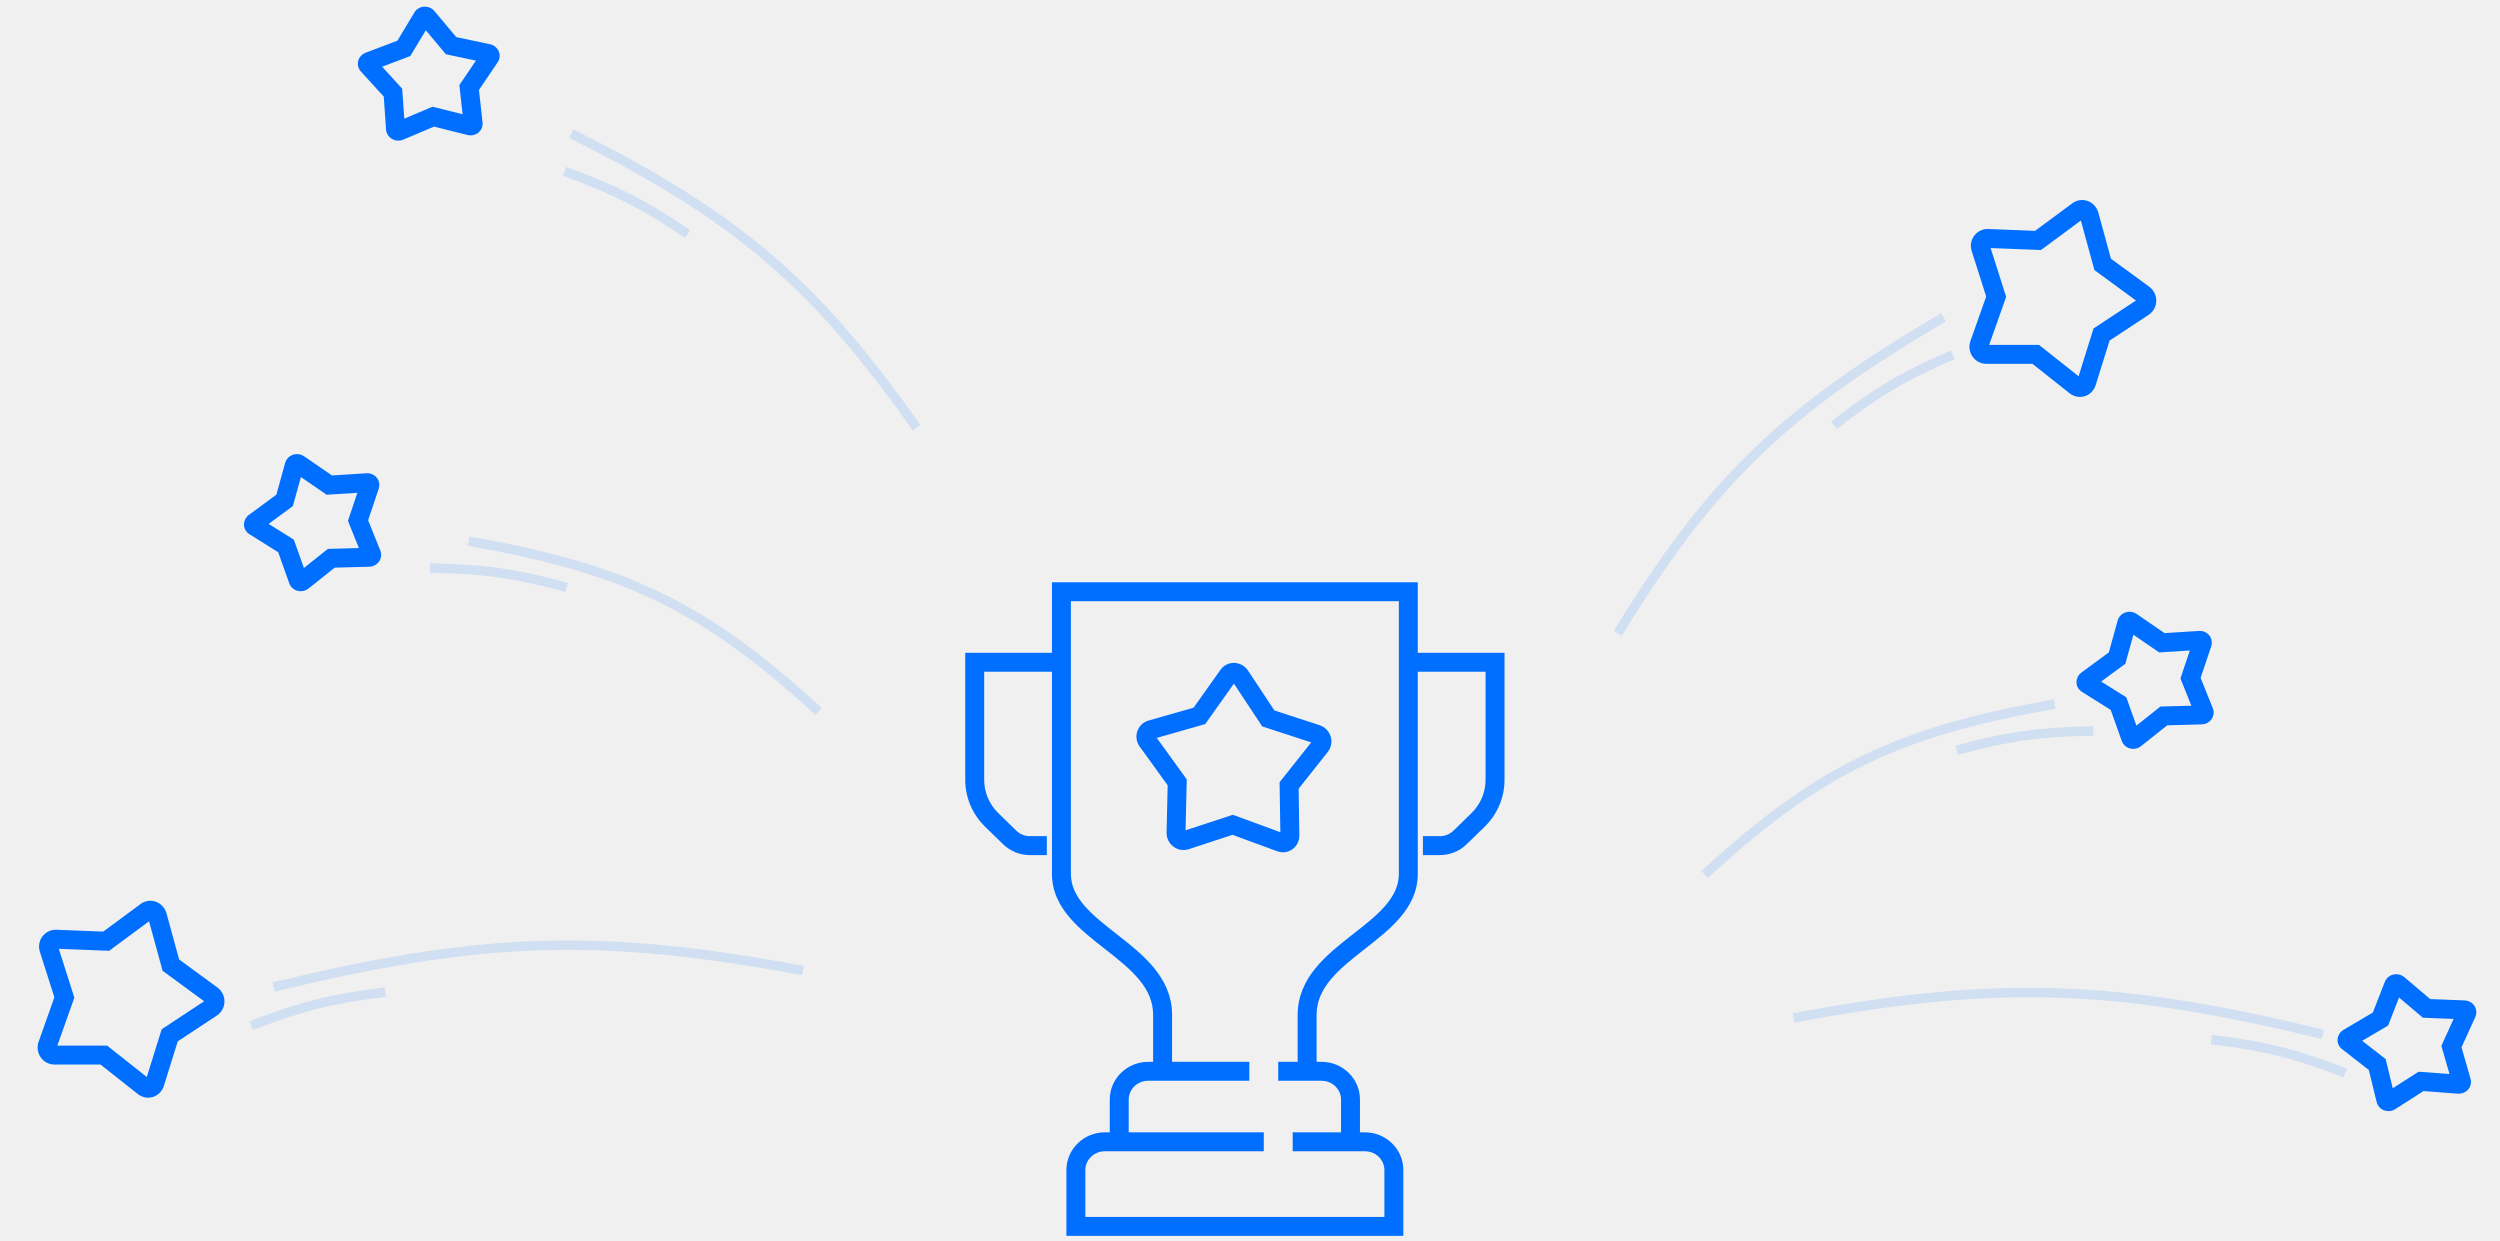
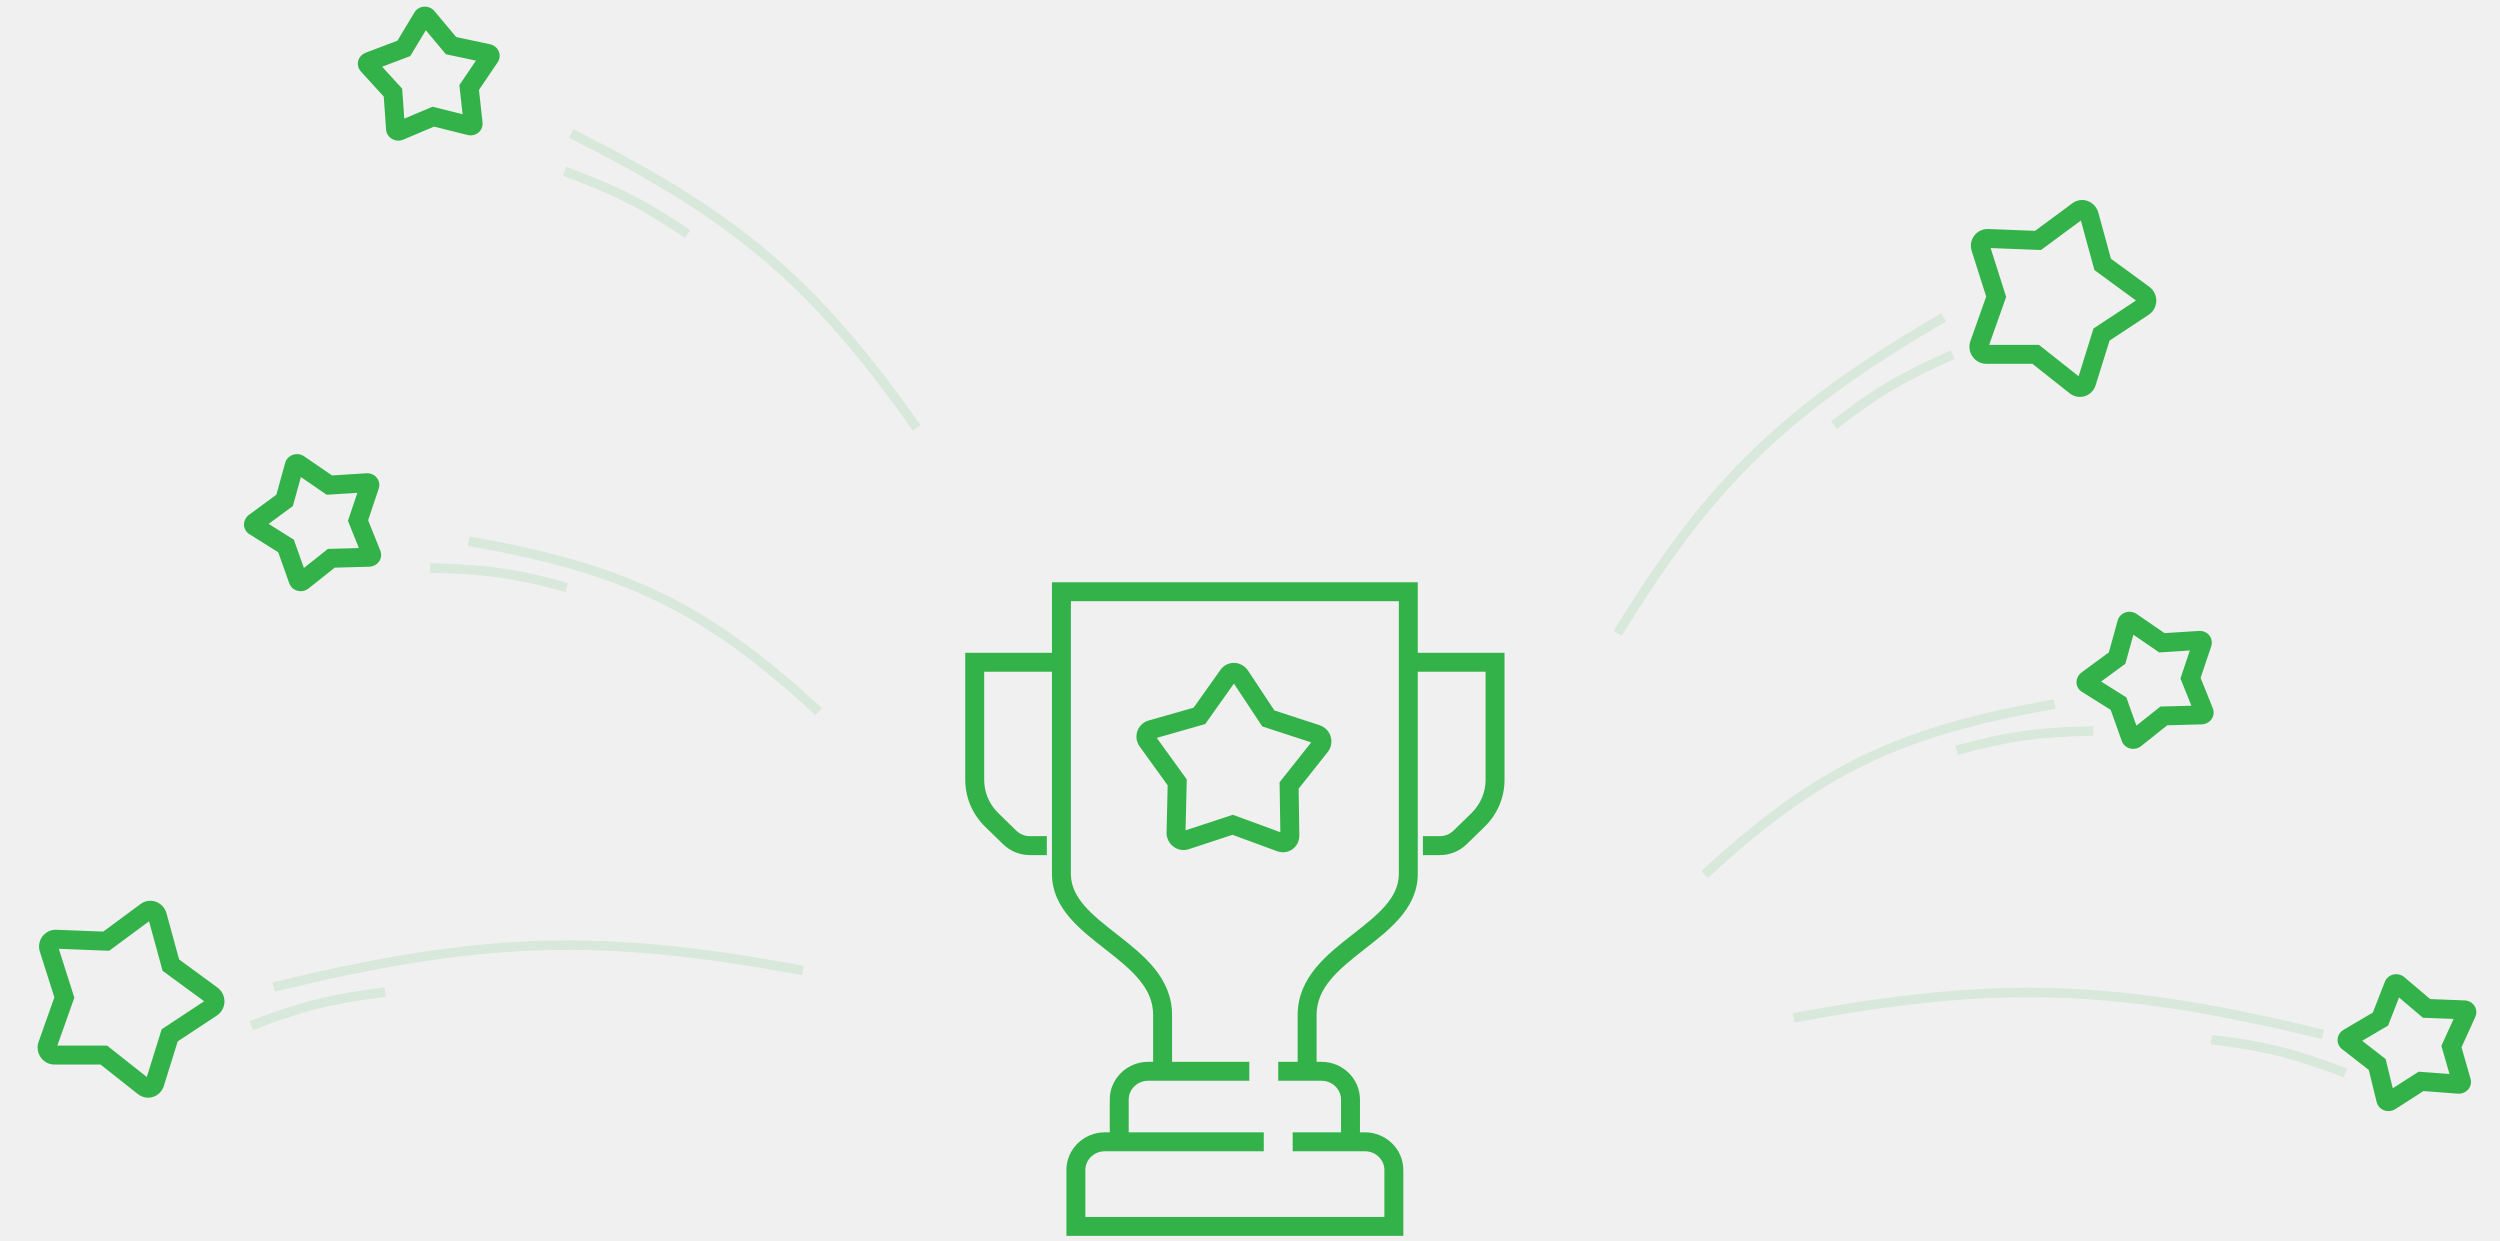
<svg xmlns="http://www.w3.org/2000/svg" width="264" height="131" viewBox="0 0 264 131" fill="none">
  <g clip-path="url(#clip0_1459_12616)">
-     <path fill-rule="evenodd" clip-rule="evenodd" d="M111.086 61.488H149.718V92.275C149.718 94.16 148.905 95.673 147.805 96.947C146.777 98.136 145.437 99.184 144.18 100.167C144.117 100.216 144.054 100.265 143.992 100.314C142.643 101.37 141.397 102.367 140.477 103.492C139.577 104.592 139.033 105.764 139.033 107.169V113.127H137.033V107.169C137.033 105.179 137.825 103.575 138.929 102.226C140.012 100.901 141.437 99.774 142.759 98.739C142.8 98.707 142.842 98.675 142.883 98.643C144.195 97.616 145.395 96.677 146.291 95.639C147.195 94.593 147.718 93.526 147.718 92.275V63.488H113.086V92.275C113.086 93.526 113.609 94.593 114.512 95.639C115.408 96.677 116.608 97.616 117.921 98.643C117.962 98.675 118.003 98.707 118.044 98.739C119.366 99.774 120.792 100.901 121.875 102.226C122.978 103.575 123.77 105.179 123.77 107.169V113.127H121.77V107.169C121.77 105.764 121.227 104.592 120.327 103.492C119.407 102.367 118.161 101.37 116.812 100.314C116.749 100.265 116.687 100.216 116.624 100.167C115.366 99.184 114.026 98.136 112.999 96.947C111.899 95.673 111.086 94.16 111.086 92.275V61.488Z" fill="#006FFF" />
-     <path fill-rule="evenodd" clip-rule="evenodd" d="M126.046 74.73L121.268 76.093C120.757 76.245 120.347 76.617 120.147 77.106L120.101 77.221C119.916 77.763 120.01 78.368 120.354 78.842L123.307 82.933L123.189 87.911C123.175 88.49 123.443 89.051 123.91 89.402C124.376 89.754 124.975 89.856 125.523 89.678L130.153 88.158L134.872 89.892C135.416 90.091 136.016 90.013 136.483 89.68C136.943 89.35 137.217 88.805 137.209 88.228L137.136 83.286L140.219 79.4C140.576 78.943 140.689 78.334 140.517 77.768C140.343 77.206 139.908 76.765 139.352 76.582L134.576 75.025L131.789 70.809C131.461 70.321 130.921 70.021 130.346 70.001C129.764 69.983 129.225 70.253 128.888 70.724L126.046 74.73ZM130.302 72.188L127.271 76.46L122.155 77.92L125.322 82.307L125.195 87.681L130.19 86.041L135.204 87.883L135.125 82.602L138.463 78.396L133.293 76.711L130.302 72.188Z" fill="#006FFF" />
-     <path fill-rule="evenodd" clip-rule="evenodd" d="M101.93 68.938H112.088V70.938H103.93V82.359C103.93 83.666 104.46 84.928 105.414 85.858L107.306 87.705C107.701 88.09 108.214 88.299 108.76 88.299H110.546V90.299H108.76C107.688 90.299 106.675 89.883 105.91 89.136L104.017 87.289C102.681 85.986 101.93 84.209 101.93 82.359V68.938Z" fill="#006FFF" />
-     <path fill-rule="evenodd" clip-rule="evenodd" d="M156.877 70.938H148.719V68.938H158.877V82.359C158.877 84.209 158.125 85.986 156.789 87.289L154.897 89.136C154.131 89.883 153.118 90.299 152.046 90.299H150.26V88.299H152.046C152.592 88.299 153.105 88.09 153.5 87.705L155.392 85.858C156.346 84.928 156.877 83.666 156.877 82.359V70.938Z" fill="#006FFF" />
-     <path fill-rule="evenodd" clip-rule="evenodd" d="M139.559 114.129H134.98V112.129H139.559C141.767 112.129 143.612 113.894 143.612 116.108V120.576H141.612V116.108C141.612 115.045 140.709 114.129 139.559 114.129Z" fill="#006FFF" />
-     <path fill-rule="evenodd" clip-rule="evenodd" d="M121.244 114.129C120.094 114.129 119.191 115.045 119.191 116.108V120.576H117.191V116.108C117.191 113.894 119.036 112.129 121.244 112.129H131.928V114.129H121.244Z" fill="#006FFF" />
-     <path fill-rule="evenodd" clip-rule="evenodd" d="M116.666 121.574C115.516 121.574 114.613 122.49 114.613 123.553V128.51H146.192V123.553C146.192 122.49 145.29 121.574 144.14 121.574H136.508V119.574H144.14C146.348 119.574 148.192 121.339 148.192 123.553V130.51H112.613V123.553C112.613 121.339 114.458 119.574 116.666 119.574H133.455V121.574H116.666Z" fill="#006FFF" />
+     <path fill-rule="evenodd" clip-rule="evenodd" d="M111.086 61.488H149.718V92.275C149.718 94.16 148.905 95.673 147.805 96.947C146.777 98.136 145.437 99.184 144.18 100.167C144.117 100.216 144.054 100.265 143.992 100.314C142.643 101.37 141.397 102.367 140.477 103.492C139.577 104.592 139.033 105.764 139.033 107.169V113.127H137.033V107.169C137.033 105.179 137.825 103.575 138.929 102.226C140.012 100.901 141.437 99.774 142.759 98.739C142.8 98.707 142.842 98.675 142.883 98.643C144.195 97.616 145.395 96.677 146.291 95.639C147.195 94.593 147.718 93.526 147.718 92.275V63.488H113.086V92.275C113.086 93.526 113.609 94.593 114.512 95.639C115.408 96.677 116.608 97.616 117.921 98.643C117.962 98.675 118.003 98.707 118.044 98.739C119.366 99.774 120.792 100.901 121.875 102.226C122.978 103.575 123.77 105.179 123.77 107.169V113.127H121.77V107.169C121.77 105.764 121.227 104.592 120.327 103.492C119.407 102.367 118.161 101.37 116.812 100.314C116.749 100.265 116.687 100.216 116.624 100.167C115.366 99.184 114.026 98.136 112.999 96.947C111.899 95.673 111.086 94.16 111.086 92.275V61.488Z" fill="#33b249" />
+     <path fill-rule="evenodd" clip-rule="evenodd" d="M126.046 74.73L121.268 76.093C120.757 76.245 120.347 76.617 120.147 77.106L120.101 77.221C119.916 77.763 120.01 78.368 120.354 78.842L123.307 82.933L123.189 87.911C123.175 88.49 123.443 89.051 123.91 89.402C124.376 89.754 124.975 89.856 125.523 89.678L130.153 88.158L134.872 89.892C135.416 90.091 136.016 90.013 136.483 89.68C136.943 89.35 137.217 88.805 137.209 88.228L137.136 83.286L140.219 79.4C140.576 78.943 140.689 78.334 140.517 77.768C140.343 77.206 139.908 76.765 139.352 76.582L134.576 75.025L131.789 70.809C131.461 70.321 130.921 70.021 130.346 70.001C129.764 69.983 129.225 70.253 128.888 70.724L126.046 74.73ZM130.302 72.188L127.271 76.46L122.155 77.92L125.322 82.307L125.195 87.681L130.19 86.041L135.204 87.883L135.125 82.602L138.463 78.396L133.293 76.711L130.302 72.188Z" fill="#33b249" />
+     <path fill-rule="evenodd" clip-rule="evenodd" d="M101.93 68.938H112.088V70.938H103.93V82.359C103.93 83.666 104.46 84.928 105.414 85.858L107.306 87.705C107.701 88.09 108.214 88.299 108.76 88.299H110.546V90.299H108.76C107.688 90.299 106.675 89.883 105.91 89.136L104.017 87.289C102.681 85.986 101.93 84.209 101.93 82.359V68.938Z" fill="#33b249" />
+     <path fill-rule="evenodd" clip-rule="evenodd" d="M156.877 70.938H148.719V68.938H158.877V82.359C158.877 84.209 158.125 85.986 156.789 87.289L154.897 89.136C154.131 89.883 153.118 90.299 152.046 90.299H150.26V88.299H152.046C152.592 88.299 153.105 88.09 153.5 87.705L155.392 85.858C156.346 84.928 156.877 83.666 156.877 82.359V70.938Z" fill="#33b249" />
+     <path fill-rule="evenodd" clip-rule="evenodd" d="M139.559 114.129H134.98V112.129H139.559C141.767 112.129 143.612 113.894 143.612 116.108V120.576H141.612V116.108C141.612 115.045 140.709 114.129 139.559 114.129Z" fill="#33b249" />
+     <path fill-rule="evenodd" clip-rule="evenodd" d="M121.244 114.129C120.094 114.129 119.191 115.045 119.191 116.108V120.576H117.191V116.108C117.191 113.894 119.036 112.129 121.244 112.129H131.928V114.129H121.244Z" fill="#33b249" />
+     <path fill-rule="evenodd" clip-rule="evenodd" d="M116.666 121.574C115.516 121.574 114.613 122.49 114.613 123.553V128.51H146.192V123.553C146.192 122.49 145.29 121.574 144.14 121.574H136.508V119.574H144.14C146.348 119.574 148.192 121.339 148.192 123.553V130.51H112.613V123.553C112.613 121.339 114.458 119.574 116.666 119.574H133.455V121.574H116.666Z" fill="#33b249" />
  </g>
-   <path opacity="0.13" fill-rule="evenodd" clip-rule="evenodd" d="M197.097 80.691C191.488 83.4 186.398 87.14 180.35 92.713L179.673 91.977C185.762 86.366 190.933 82.558 196.662 79.79C202.388 77.023 208.646 75.309 216.89 73.853L217.064 74.838C208.864 76.286 202.707 77.98 197.097 80.691Z" fill="#006FFF" />
-   <path opacity="0.13" fill-rule="evenodd" clip-rule="evenodd" d="M245.179 109.714C223.556 104.468 211.059 103.928 189.495 107.988L189.31 107.005C211.023 102.917 223.663 103.465 245.415 108.742L245.179 109.714Z" fill="#006FFF" />
-   <path opacity="0.13" fill-rule="evenodd" clip-rule="evenodd" d="M185.872 48.12C180.632 53.175 176.214 59.044 171.265 67.138L170.412 66.617C175.388 58.479 179.856 52.534 185.178 47.4C190.499 42.267 196.655 37.961 204.987 33.082L205.492 33.945C197.195 38.803 191.113 43.063 185.872 48.12Z" fill="#006FFF" />
-   <path opacity="0.13" fill-rule="evenodd" clip-rule="evenodd" d="M206.407 37.911C201.194 40.211 198.399 41.846 193.979 45.295L193.364 44.507C197.853 41.003 200.721 39.327 206.003 36.996L206.407 37.911Z" fill="#006FFF" />
-   <path opacity="0.13" fill-rule="evenodd" clip-rule="evenodd" d="M221.069 77.685C215.373 77.801 212.164 78.234 206.757 79.716L206.492 78.751C211.985 77.246 215.276 76.803 221.049 76.685L221.069 77.685Z" fill="#006FFF" />
-   <path opacity="0.13" fill-rule="evenodd" clip-rule="evenodd" d="M247.486 113.77C242.164 111.738 239.027 110.934 233.459 110.277L233.576 109.284C239.232 109.951 242.449 110.777 247.843 112.836L247.486 113.77Z" fill="#006FFF" />
-   <path opacity="0.13" fill-rule="evenodd" clip-rule="evenodd" d="M80.59 27.432C86.145 32.139 90.931 37.711 96.392 45.47L97.21 44.894C91.72 37.094 86.878 31.45 81.236 26.669C75.596 21.889 69.175 17.989 60.546 13.657L60.097 14.551C68.69 18.865 75.034 22.724 80.59 27.432Z" fill="#006FFF" />
-   <path opacity="0.13" fill-rule="evenodd" clip-rule="evenodd" d="M59.449 18.567C64.799 20.526 67.694 21.977 72.327 25.135L72.89 24.308C68.184 21.101 65.214 19.614 59.793 17.628L59.449 18.567Z" fill="#006FFF" />
-   <path opacity="0.13" fill-rule="evenodd" clip-rule="evenodd" d="M69.363 63.487C74.972 66.197 80.062 69.937 86.109 75.509L86.787 74.774C80.698 69.162 75.527 65.355 69.798 62.587C64.072 59.82 57.814 58.106 49.569 56.65L49.395 57.635C57.596 59.083 63.753 60.777 69.363 63.487Z" fill="#006FFF" />
-   <path opacity="0.13" fill-rule="evenodd" clip-rule="evenodd" d="M45.392 60.482C51.088 60.598 54.297 61.031 59.704 62.513L59.968 61.548C54.476 60.043 51.185 59.6 45.412 59.482L45.392 60.482Z" fill="#006FFF" />
-   <path opacity="0.13" fill-rule="evenodd" clip-rule="evenodd" d="M29.015 104.714C50.639 99.468 63.136 98.928 84.699 102.988L84.884 102.005C63.172 97.917 50.531 98.465 28.78 103.742L29.015 104.714Z" fill="#006FFF" />
-   <path opacity="0.13" fill-rule="evenodd" clip-rule="evenodd" d="M26.708 108.766C32.031 106.735 35.167 105.93 40.736 105.273L40.618 104.28C34.963 104.948 31.746 105.773 26.351 107.832L26.708 108.766Z" fill="#006FFF" />
-   <path fill-rule="evenodd" clip-rule="evenodd" d="M41.969 4.295L38.594 5.574C38.233 5.715 37.96 6.002 37.848 6.357L37.821 6.44C37.723 6.83 37.831 7.245 38.112 7.552L40.524 10.2L40.767 13.677C40.795 14.082 41.026 14.454 41.388 14.667C41.75 14.88 42.191 14.91 42.577 14.749L45.834 13.371L49.372 14.255C49.78 14.356 50.21 14.261 50.526 13.997C50.838 13.736 51.001 13.337 50.957 12.935L50.578 9.496L52.557 6.576C52.786 6.233 52.828 5.801 52.666 5.418C52.503 5.039 52.158 4.761 51.743 4.672L48.176 3.915L45.876 1.169C45.605 0.851 45.195 0.679 44.776 0.704C44.352 0.732 43.979 0.957 43.766 1.309L41.969 4.295ZM44.965 3.196L43.326 5.92L40.355 7.045L42.47 9.367L42.692 12.528L45.671 11.269L48.849 12.063L48.509 8.984L50.259 6.402L47.086 5.729L44.965 3.196Z" fill="#006FFF" />
-   <path fill-rule="evenodd" clip-rule="evenodd" d="M250.572 106.925L247.462 108.756C247.13 108.956 246.909 109.286 246.859 109.654L246.847 109.74C246.816 110.142 246.993 110.533 247.322 110.788L250.146 112.99L250.974 116.376C251.07 116.77 251.361 117.098 251.753 117.246C252.145 117.395 252.585 117.35 252.938 117.126L255.916 115.217L259.552 115.491C259.971 115.521 260.379 115.354 260.646 115.041C260.909 114.73 261.002 114.31 260.891 113.921L259.936 110.596L261.394 107.384C261.561 107.007 261.53 106.574 261.305 106.224C261.08 105.878 260.693 105.662 260.269 105.644L256.625 105.502L253.894 103.184C253.574 102.916 253.14 102.816 252.731 102.912C252.319 103.011 251.989 103.296 251.839 103.678L250.572 106.925ZM253.339 105.336L252.184 108.298L249.447 109.908L251.924 111.839L252.676 114.918L255.4 113.173L258.666 113.418L257.811 110.441L259.099 107.6L255.857 107.473L253.339 105.336Z" fill="#006FFF" />
-   <path fill-rule="evenodd" clip-rule="evenodd" d="M29.184 52.241L26.276 54.379C25.967 54.612 25.781 54.963 25.768 55.334L25.765 55.421C25.775 55.824 25.991 56.194 26.344 56.415L29.379 58.317L30.548 61.601C30.683 61.983 31.006 62.279 31.412 62.387C31.817 62.495 32.25 62.406 32.578 62.147L35.346 59.944L38.991 59.845C39.411 59.833 39.8 59.625 40.033 59.286C40.264 58.951 40.313 58.523 40.163 58.147L38.874 54.937L39.996 51.593C40.124 51.201 40.048 50.773 39.789 50.448C39.53 50.127 39.123 49.952 38.699 49.977L35.06 50.207L32.107 48.18C31.761 47.946 31.319 47.891 30.922 48.028C30.522 48.168 30.223 48.485 30.113 48.881L29.184 52.241ZM31.774 50.377L30.927 53.441L28.369 55.323L31.03 56.992L32.093 59.977L34.624 57.963L37.898 57.874L36.743 54.999L37.735 52.042L34.498 52.246L31.774 50.377Z" fill="#006FFF" />
-   <path fill-rule="evenodd" clip-rule="evenodd" d="M222.696 68.889L219.788 71.028C219.478 71.261 219.293 71.611 219.28 71.983L219.277 72.07C219.287 72.472 219.503 72.843 219.856 73.063L222.89 74.965L224.059 78.249C224.195 78.631 224.518 78.928 224.923 79.036C225.329 79.144 225.762 79.054 226.09 78.795L228.858 76.593L232.503 76.494C232.923 76.481 233.311 76.274 233.545 75.935C233.775 75.599 233.825 75.171 233.675 74.796L232.385 71.586L233.507 68.241C233.635 67.849 233.56 67.422 233.301 67.097C233.042 66.775 232.635 66.6 232.211 66.626L228.572 66.856L225.618 64.828C225.273 64.595 224.831 64.539 224.434 64.676C224.034 64.817 223.735 65.134 223.624 65.53L222.696 68.889ZM225.286 67.026L224.439 70.09L221.88 71.972L224.541 73.64L225.604 76.626L228.135 74.611L231.41 74.523L230.255 71.648L231.247 68.691L228.009 68.895L225.286 67.026Z" fill="#006FFF" />
-   <path fill-rule="evenodd" clip-rule="evenodd" d="M10.902 98.377L5.938 98.182C5.404 98.167 4.899 98.393 4.557 98.795L4.477 98.889C4.132 99.347 4.033 99.951 4.212 100.509L5.741 105.316L4.077 110.01C3.883 110.556 3.962 111.172 4.296 111.651C4.63 112.131 5.167 112.415 5.743 112.417L10.616 112.416L14.559 115.536C15.014 115.894 15.609 116.007 16.155 115.837C16.695 115.667 17.125 115.235 17.299 114.683L18.77 109.966L22.911 107.235C23.393 106.912 23.691 106.369 23.704 105.777C23.714 105.189 23.438 104.634 22.967 104.287L18.915 101.319L17.581 96.444C17.422 95.877 17.003 95.424 16.462 95.225C15.915 95.027 15.319 95.115 14.852 95.458L10.902 98.377ZM15.739 97.289L11.526 100.403L6.21 100.194L7.851 105.351L6.055 110.417L11.311 110.416L15.501 113.731L17.073 108.689L21.556 105.733L17.17 102.519L15.739 97.289Z" fill="#006FFF" />
-   <path fill-rule="evenodd" clip-rule="evenodd" d="M214.902 24.377L209.938 24.182C209.404 24.167 208.898 24.393 208.557 24.795L208.477 24.89C208.132 25.347 208.033 25.951 208.212 26.509L209.741 31.317L208.077 36.01C207.883 36.556 207.962 37.172 208.296 37.651C208.63 38.13 209.167 38.415 209.743 38.417L214.616 38.416L218.559 41.536C219.014 41.894 219.609 42.008 220.155 41.837C220.695 41.667 221.125 41.235 221.299 40.683L222.77 35.966L226.911 33.235C227.393 32.912 227.691 32.369 227.704 31.777C227.714 31.189 227.438 30.634 226.967 30.287L222.915 27.319L221.581 22.444C221.422 21.877 221.003 21.424 220.462 21.225C219.915 21.027 219.319 21.115 218.852 21.458L214.902 24.377ZM219.739 23.289L215.526 26.403L210.21 26.194L211.851 31.351L210.055 36.417L215.311 36.416L219.501 39.731L221.073 34.689L225.556 31.733L221.17 28.519L219.739 23.289Z" fill="#006FFF" />
+   <path opacity="0.13" fill-rule="evenodd" clip-rule="evenodd" d="M197.097 80.691C191.488 83.4 186.398 87.14 180.35 92.713L179.673 91.977C185.762 86.366 190.933 82.558 196.662 79.79C202.388 77.023 208.646 75.309 216.89 73.853L217.064 74.838C208.864 76.286 202.707 77.98 197.097 80.691Z" fill="#33b249" />
+   <path opacity="0.13" fill-rule="evenodd" clip-rule="evenodd" d="M245.179 109.714C223.556 104.468 211.059 103.928 189.495 107.988L189.31 107.005C211.023 102.917 223.663 103.465 245.415 108.742L245.179 109.714Z" fill="#33b249" />
+   <path opacity="0.13" fill-rule="evenodd" clip-rule="evenodd" d="M185.872 48.12C180.632 53.175 176.214 59.044 171.265 67.138L170.412 66.617C175.388 58.479 179.856 52.534 185.178 47.4C190.499 42.267 196.655 37.961 204.987 33.082L205.492 33.945C197.195 38.803 191.113 43.063 185.872 48.12Z" fill="#33b249" />
+   <path opacity="0.13" fill-rule="evenodd" clip-rule="evenodd" d="M206.407 37.911C201.194 40.211 198.399 41.846 193.979 45.295L193.364 44.507C197.853 41.003 200.721 39.327 206.003 36.996L206.407 37.911Z" fill="#33b249" />
+   <path opacity="0.13" fill-rule="evenodd" clip-rule="evenodd" d="M221.069 77.685C215.373 77.801 212.164 78.234 206.757 79.716L206.492 78.751C211.985 77.246 215.276 76.803 221.049 76.685L221.069 77.685Z" fill="#33b249" />
+   <path opacity="0.13" fill-rule="evenodd" clip-rule="evenodd" d="M247.486 113.77C242.164 111.738 239.027 110.934 233.459 110.277L233.576 109.284C239.232 109.951 242.449 110.777 247.843 112.836L247.486 113.77Z" fill="#33b249" />
+   <path opacity="0.13" fill-rule="evenodd" clip-rule="evenodd" d="M80.59 27.432C86.145 32.139 90.931 37.711 96.392 45.47L97.21 44.894C91.72 37.094 86.878 31.45 81.236 26.669C75.596 21.889 69.175 17.989 60.546 13.657L60.097 14.551C68.69 18.865 75.034 22.724 80.59 27.432Z" fill="#33b249" />
+   <path opacity="0.13" fill-rule="evenodd" clip-rule="evenodd" d="M59.449 18.567C64.799 20.526 67.694 21.977 72.327 25.135L72.89 24.308C68.184 21.101 65.214 19.614 59.793 17.628L59.449 18.567Z" fill="#33b249" />
+   <path opacity="0.13" fill-rule="evenodd" clip-rule="evenodd" d="M69.363 63.487C74.972 66.197 80.062 69.937 86.109 75.509L86.787 74.774C80.698 69.162 75.527 65.355 69.798 62.587C64.072 59.82 57.814 58.106 49.569 56.65L49.395 57.635C57.596 59.083 63.753 60.777 69.363 63.487Z" fill="#33b249" />
+   <path opacity="0.13" fill-rule="evenodd" clip-rule="evenodd" d="M45.392 60.482C51.088 60.598 54.297 61.031 59.704 62.513L59.968 61.548C54.476 60.043 51.185 59.6 45.412 59.482L45.392 60.482Z" fill="#33b249" />
+   <path opacity="0.13" fill-rule="evenodd" clip-rule="evenodd" d="M29.015 104.714C50.639 99.468 63.136 98.928 84.699 102.988L84.884 102.005C63.172 97.917 50.531 98.465 28.78 103.742L29.015 104.714Z" fill="#33b249" />
+   <path opacity="0.13" fill-rule="evenodd" clip-rule="evenodd" d="M26.708 108.766C32.031 106.735 35.167 105.93 40.736 105.273L40.618 104.28C34.963 104.948 31.746 105.773 26.351 107.832L26.708 108.766Z" fill="#33b249" />
+   <path fill-rule="evenodd" clip-rule="evenodd" d="M41.969 4.295L38.594 5.574C38.233 5.715 37.96 6.002 37.848 6.357L37.821 6.44C37.723 6.83 37.831 7.245 38.112 7.552L40.524 10.2L40.767 13.677C40.795 14.082 41.026 14.454 41.388 14.667C41.75 14.88 42.191 14.91 42.577 14.749L45.834 13.371L49.372 14.255C49.78 14.356 50.21 14.261 50.526 13.997C50.838 13.736 51.001 13.337 50.957 12.935L50.578 9.496L52.557 6.576C52.786 6.233 52.828 5.801 52.666 5.418C52.503 5.039 52.158 4.761 51.743 4.672L48.176 3.915L45.876 1.169C45.605 0.851 45.195 0.679 44.776 0.704C44.352 0.732 43.979 0.957 43.766 1.309L41.969 4.295ZM44.965 3.196L43.326 5.92L40.355 7.045L42.47 9.367L42.692 12.528L45.671 11.269L48.849 12.063L48.509 8.984L50.259 6.402L47.086 5.729L44.965 3.196Z" fill="#33b249" />
+   <path fill-rule="evenodd" clip-rule="evenodd" d="M250.572 106.925L247.462 108.756C247.13 108.956 246.909 109.286 246.859 109.654L246.847 109.74C246.816 110.142 246.993 110.533 247.322 110.788L250.146 112.99L250.974 116.376C251.07 116.77 251.361 117.098 251.753 117.246C252.145 117.395 252.585 117.35 252.938 117.126L255.916 115.217L259.552 115.491C259.971 115.521 260.379 115.354 260.646 115.041C260.909 114.73 261.002 114.31 260.891 113.921L259.936 110.596L261.394 107.384C261.561 107.007 261.53 106.574 261.305 106.224C261.08 105.878 260.693 105.662 260.269 105.644L256.625 105.502L253.894 103.184C253.574 102.916 253.14 102.816 252.731 102.912C252.319 103.011 251.989 103.296 251.839 103.678L250.572 106.925ZM253.339 105.336L252.184 108.298L249.447 109.908L251.924 111.839L252.676 114.918L255.4 113.173L258.666 113.418L257.811 110.441L259.099 107.6L255.857 107.473L253.339 105.336Z" fill="#33b249" />
+   <path fill-rule="evenodd" clip-rule="evenodd" d="M29.184 52.241L26.276 54.379C25.967 54.612 25.781 54.963 25.768 55.334L25.765 55.421C25.775 55.824 25.991 56.194 26.344 56.415L29.379 58.317L30.548 61.601C30.683 61.983 31.006 62.279 31.412 62.387C31.817 62.495 32.25 62.406 32.578 62.147L35.346 59.944L38.991 59.845C39.411 59.833 39.8 59.625 40.033 59.286C40.264 58.951 40.313 58.523 40.163 58.147L38.874 54.937L39.996 51.593C40.124 51.201 40.048 50.773 39.789 50.448C39.53 50.127 39.123 49.952 38.699 49.977L35.06 50.207L32.107 48.18C31.761 47.946 31.319 47.891 30.922 48.028C30.522 48.168 30.223 48.485 30.113 48.881L29.184 52.241ZM31.774 50.377L30.927 53.441L28.369 55.323L31.03 56.992L32.093 59.977L34.624 57.963L37.898 57.874L36.743 54.999L37.735 52.042L34.498 52.246L31.774 50.377Z" fill="#33b249" />
+   <path fill-rule="evenodd" clip-rule="evenodd" d="M222.696 68.889L219.788 71.028C219.478 71.261 219.293 71.611 219.28 71.983L219.277 72.07C219.287 72.472 219.503 72.843 219.856 73.063L222.89 74.965L224.059 78.249C224.195 78.631 224.518 78.928 224.923 79.036C225.329 79.144 225.762 79.054 226.09 78.795L228.858 76.593L232.503 76.494C232.923 76.481 233.311 76.274 233.545 75.935C233.775 75.599 233.825 75.171 233.675 74.796L232.385 71.586L233.507 68.241C233.635 67.849 233.56 67.422 233.301 67.097C233.042 66.775 232.635 66.6 232.211 66.626L228.572 66.856L225.618 64.828C225.273 64.595 224.831 64.539 224.434 64.676C224.034 64.817 223.735 65.134 223.624 65.53L222.696 68.889ZM225.286 67.026L224.439 70.09L221.88 71.972L224.541 73.64L225.604 76.626L228.135 74.611L231.41 74.523L230.255 71.648L231.247 68.691L228.009 68.895L225.286 67.026Z" fill="#33b249" />
+   <path fill-rule="evenodd" clip-rule="evenodd" d="M10.902 98.377L5.938 98.182C5.404 98.167 4.899 98.393 4.557 98.795L4.477 98.889C4.132 99.347 4.033 99.951 4.212 100.509L5.741 105.316L4.077 110.01C3.883 110.556 3.962 111.172 4.296 111.651C4.63 112.131 5.167 112.415 5.743 112.417L10.616 112.416L14.559 115.536C15.014 115.894 15.609 116.007 16.155 115.837C16.695 115.667 17.125 115.235 17.299 114.683L18.77 109.966L22.911 107.235C23.393 106.912 23.691 106.369 23.704 105.777C23.714 105.189 23.438 104.634 22.967 104.287L18.915 101.319L17.581 96.444C17.422 95.877 17.003 95.424 16.462 95.225C15.915 95.027 15.319 95.115 14.852 95.458L10.902 98.377ZM15.739 97.289L11.526 100.403L6.21 100.194L7.851 105.351L6.055 110.417L11.311 110.416L15.501 113.731L17.073 108.689L21.556 105.733L17.17 102.519L15.739 97.289Z" fill="#33b249" />
+   <path fill-rule="evenodd" clip-rule="evenodd" d="M214.902 24.377L209.938 24.182C209.404 24.167 208.898 24.393 208.557 24.795L208.477 24.89C208.132 25.347 208.033 25.951 208.212 26.509L209.741 31.317L208.077 36.01C207.883 36.556 207.962 37.172 208.296 37.651C208.63 38.13 209.167 38.415 209.743 38.417L214.616 38.416L218.559 41.536C219.014 41.894 219.609 42.008 220.155 41.837C220.695 41.667 221.125 41.235 221.299 40.683L222.77 35.966L226.911 33.235C227.393 32.912 227.691 32.369 227.704 31.777C227.714 31.189 227.438 30.634 226.967 30.287L222.915 27.319L221.581 22.444C221.422 21.877 221.003 21.424 220.462 21.225C219.915 21.027 219.319 21.115 218.852 21.458L214.902 24.377ZM219.739 23.289L215.526 26.403L210.21 26.194L211.851 31.351L210.055 36.417L215.311 36.416L219.501 39.731L221.073 34.689L225.556 31.733L221.17 28.519L219.739 23.289Z" fill="#33b249" />
  <defs>
    <clipPath id="clip0_1459_12616">
      <rect width="58" height="70" fill="white" transform="translate(101.402 61)" />
    </clipPath>
  </defs>
</svg>
